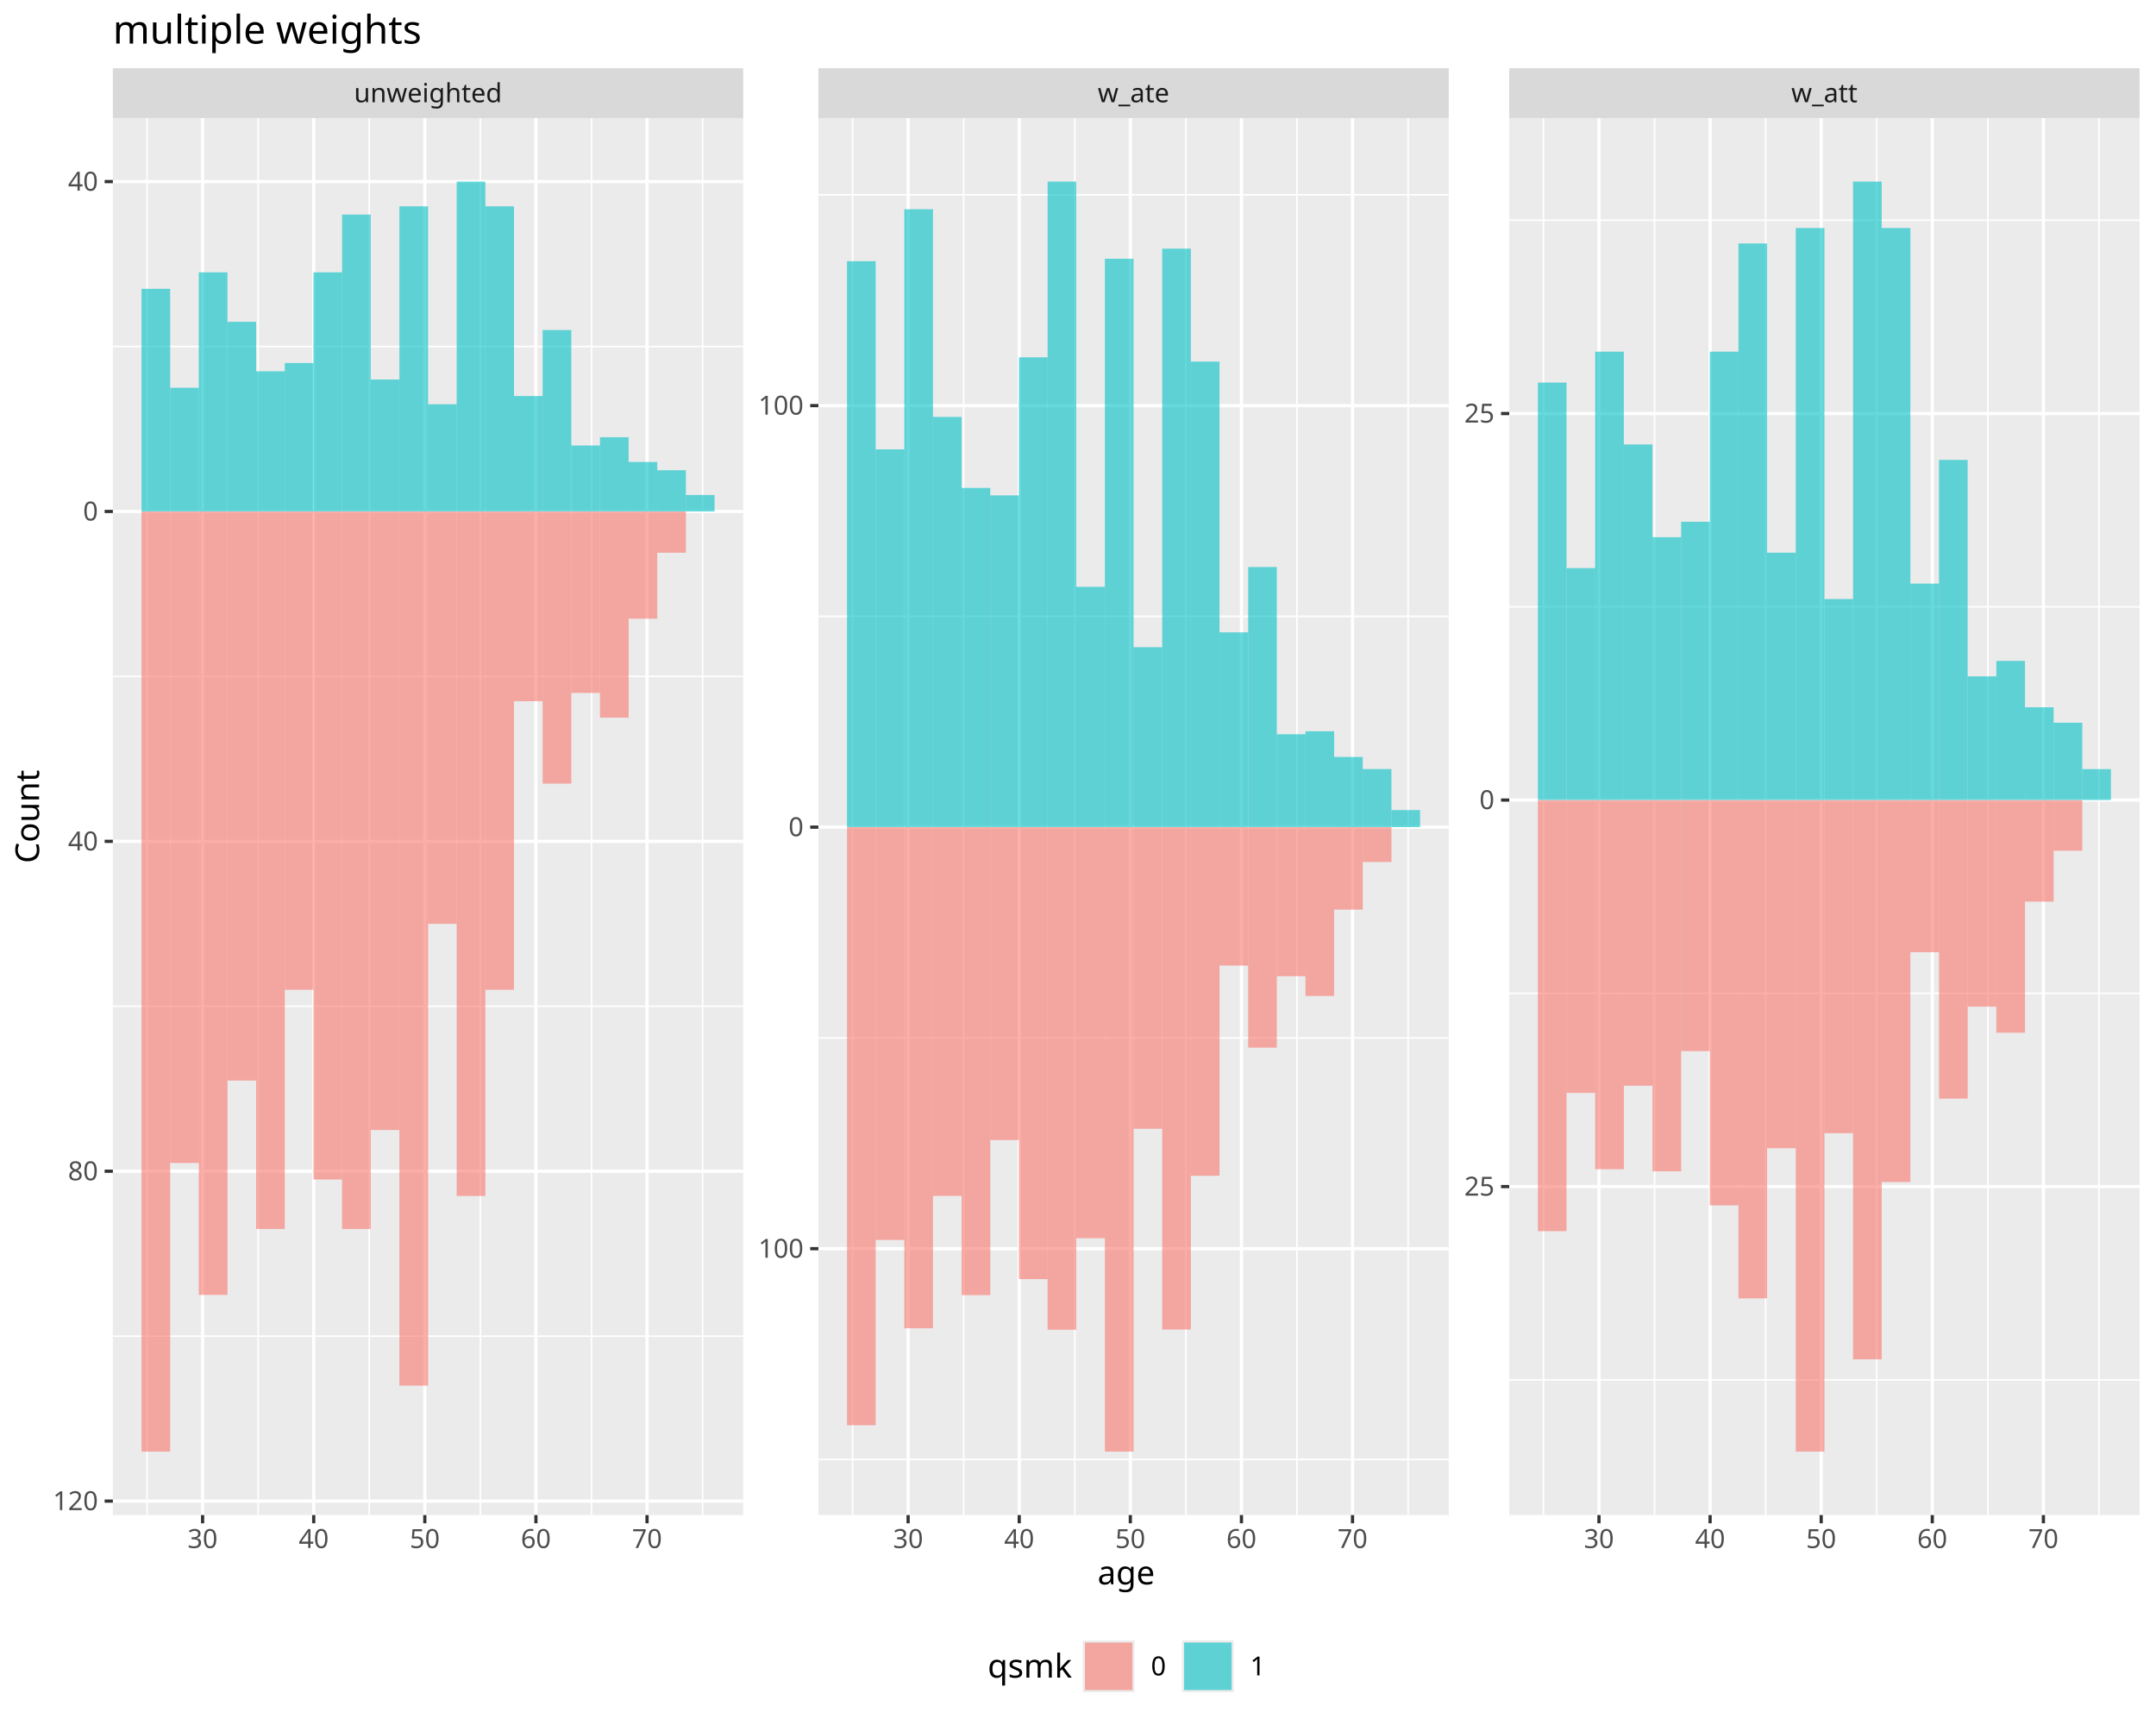
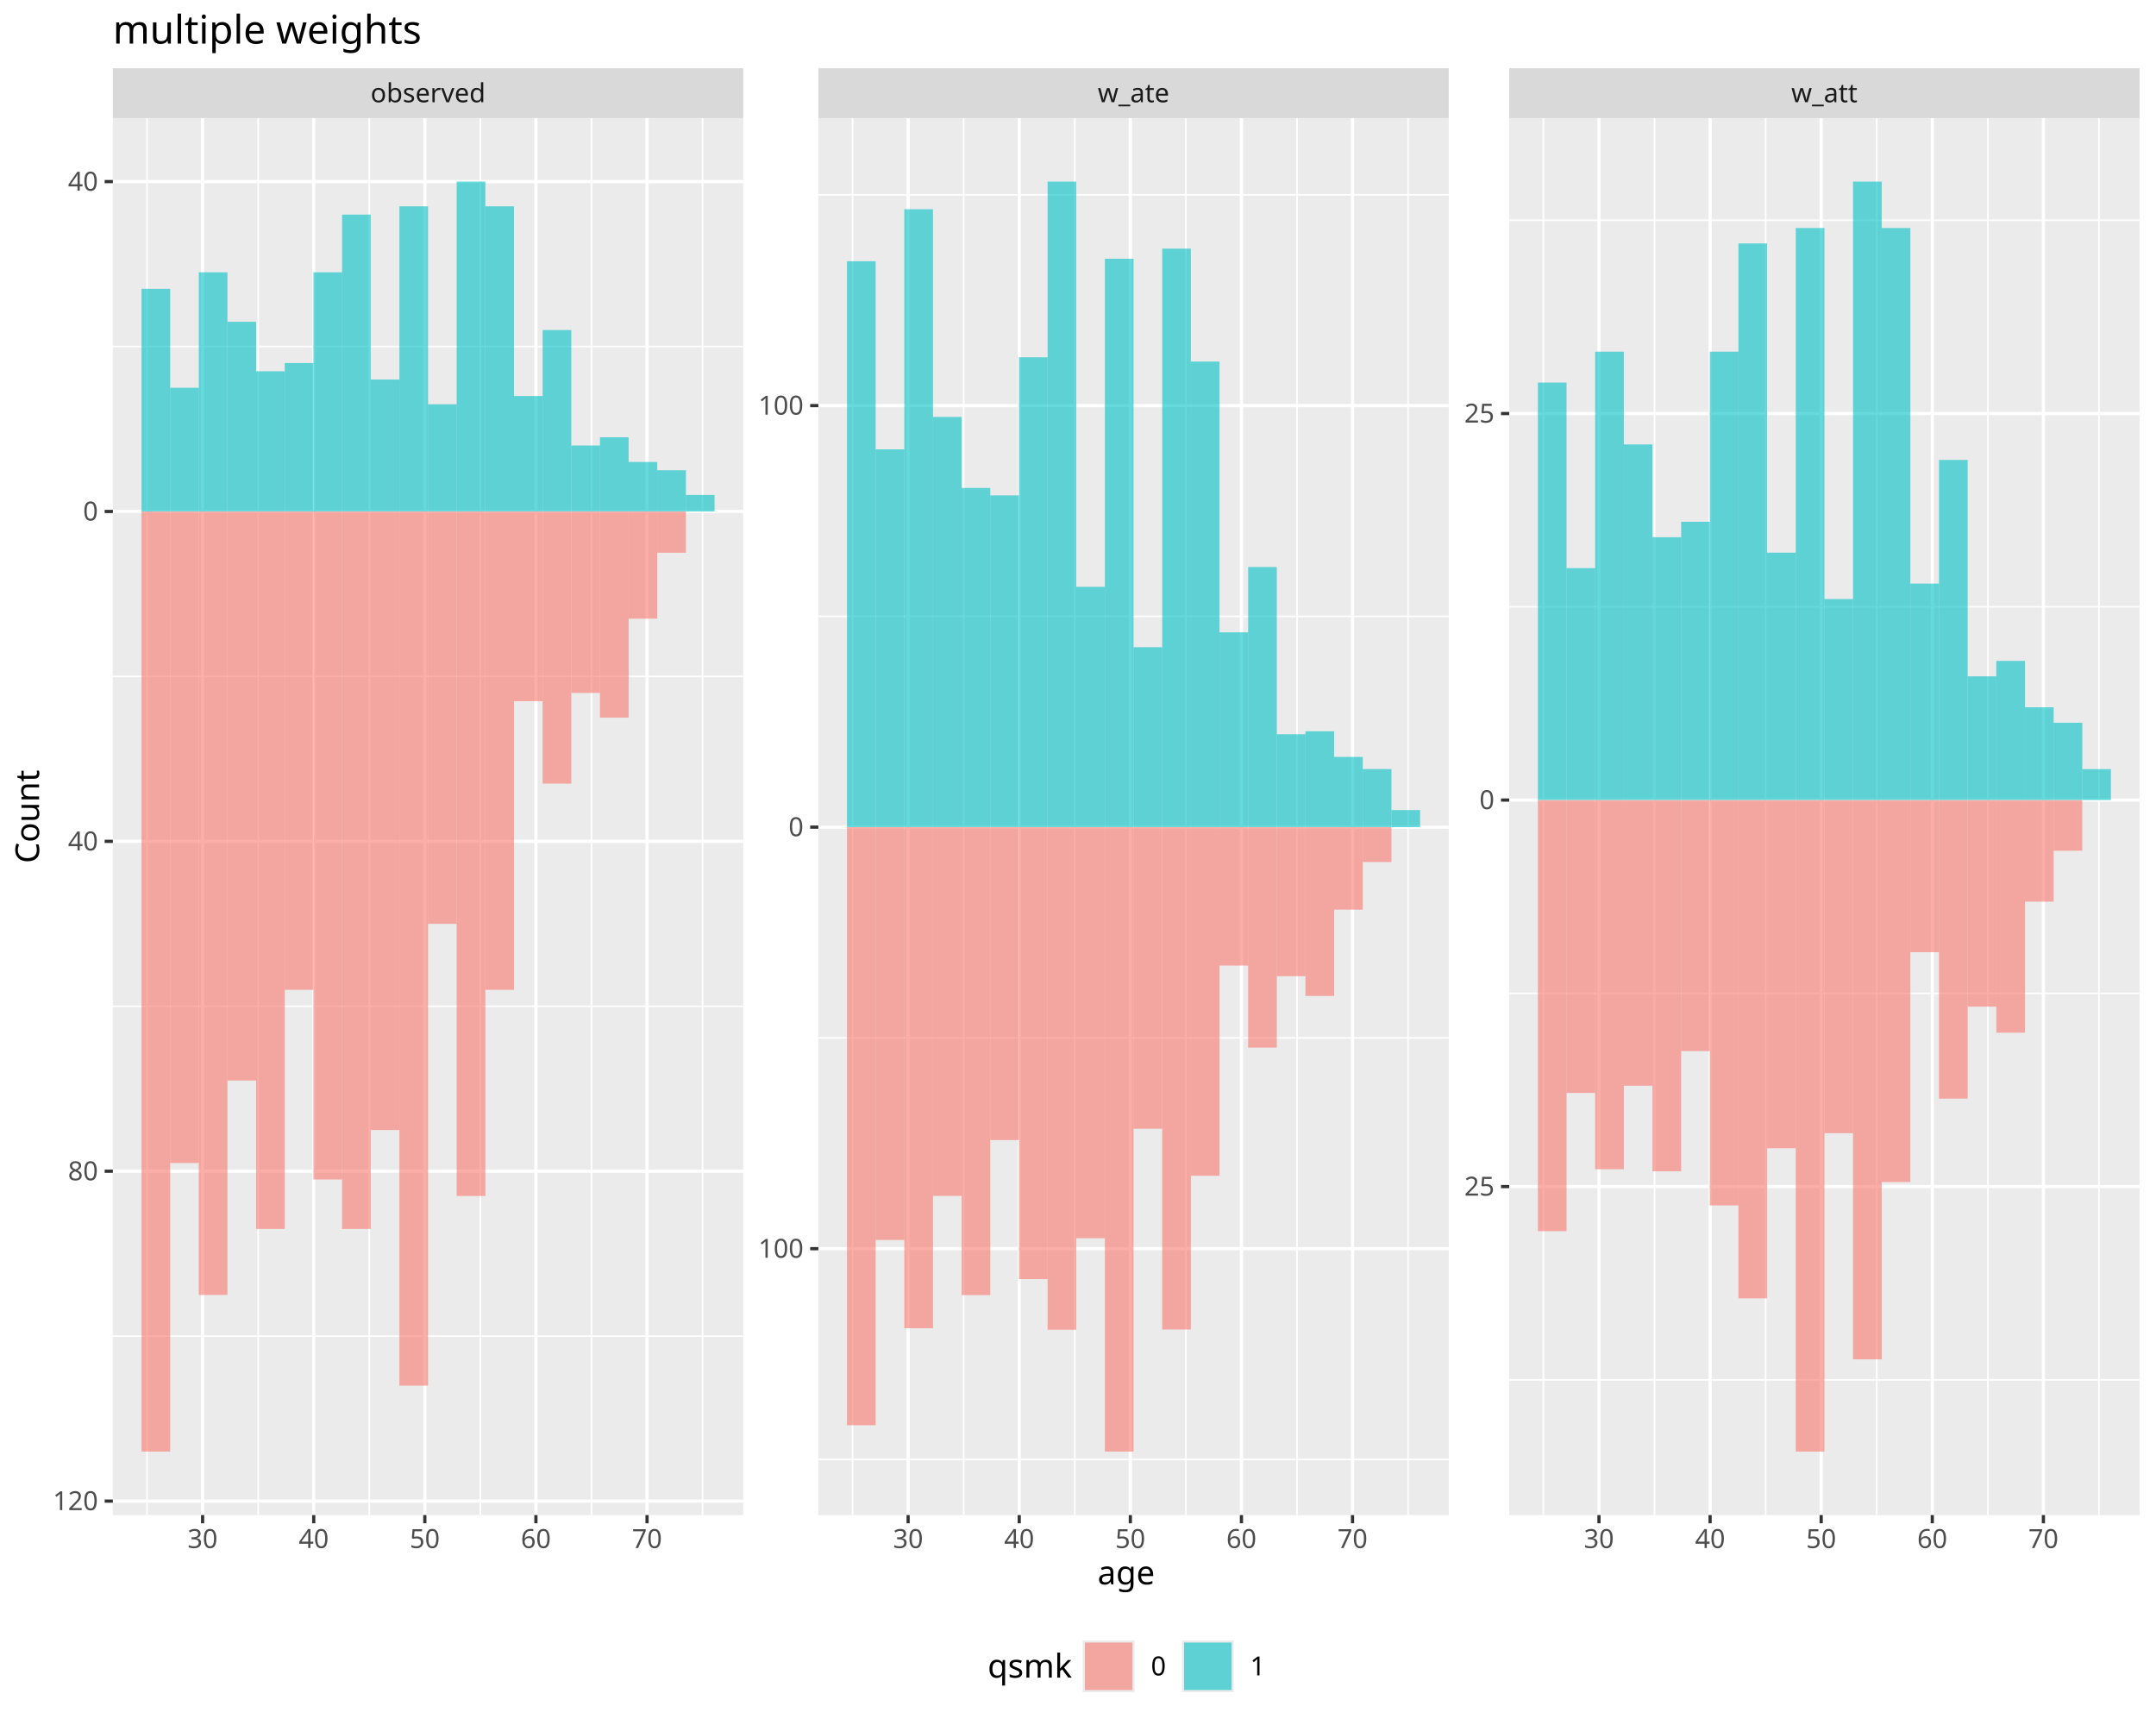
<svg xmlns="http://www.w3.org/2000/svg" class="svglite" data-engine-version="2.0" width="720.00pt" height="576.00pt" viewBox="0 0 720.00 576.00">
  <defs>
    <style type="text/css">
    .svglite line, .svglite polyline, .svglite polygon, .svglite path, .svglite rect, .svglite circle {
      fill: none;
      stroke: #000000;
      stroke-linecap: round;
      stroke-linejoin: round;
      stroke-miterlimit: 10.00;
    }
  </style>
  </defs>
  <rect width="100%" height="100%" style="stroke: none; fill: #FFFFFF;" />
  <defs>
    <clipPath id="cpMC4wMHw3MjAuMDB8MC4wMHw1NzYuMDA=">
      <rect x="0.00" y="0.00" width="720.00" height="576.00" />
    </clipPath>
  </defs>
  <g clip-path="url(#cpMC4wMHw3MjAuMDB8MC4wMHw1NzYuMDA=)">
    <rect x="-0" y="0.00" width="720.00" height="576.00" style="stroke-width: 1.07; stroke: #FFFFFF; fill: #FFFFFF;" />
  </g>
  <defs>
    <clipPath id="cpMzcuNjl8MjQ4LjIwfDM5LjQzfDUwNS45MQ==">
      <rect x="37.69" y="39.43" width="210.51" height="466.48" />
    </clipPath>
  </defs>
  <g clip-path="url(#cpMzcuNjl8MjQ4LjIwfDM5LjQzfDUwNS45MQ==)">
    <rect x="37.69" y="39.43" width="210.51" height="466.48" style="stroke-width: 1.07; stroke: none; fill: #EBEBEB;" />
    <polyline points="37.69,446.16 248.20,446.16 " style="stroke-width: 0.53; stroke: #FFFFFF; stroke-linecap: butt;" />
    <polyline points="37.69,336.01 248.20,336.01 " style="stroke-width: 0.53; stroke: #FFFFFF; stroke-linecap: butt;" />
    <polyline points="37.69,225.86 248.20,225.86 " style="stroke-width: 0.53; stroke: #FFFFFF; stroke-linecap: butt;" />
    <polyline points="37.69,115.71 248.20,115.71 " style="stroke-width: 0.53; stroke: #FFFFFF; stroke-linecap: butt;" />
    <polyline points="49.11,505.91 49.11,39.43 " style="stroke-width: 0.53; stroke: #FFFFFF; stroke-linecap: butt;" />
    <polyline points="86.22,505.91 86.22,39.43 " style="stroke-width: 0.53; stroke: #FFFFFF; stroke-linecap: butt;" />
    <polyline points="123.32,505.91 123.32,39.43 " style="stroke-width: 0.53; stroke: #FFFFFF; stroke-linecap: butt;" />
    <polyline points="160.42,505.91 160.42,39.43 " style="stroke-width: 0.53; stroke: #FFFFFF; stroke-linecap: butt;" />
    <polyline points="197.53,505.91 197.53,39.43 " style="stroke-width: 0.53; stroke: #FFFFFF; stroke-linecap: butt;" />
    <polyline points="234.63,505.91 234.63,39.43 " style="stroke-width: 0.53; stroke: #FFFFFF; stroke-linecap: butt;" />
    <polyline points="37.69,501.23 248.20,501.23 " style="stroke-width: 1.07; stroke: #FFFFFF; stroke-linecap: butt;" />
    <polyline points="37.69,391.08 248.20,391.08 " style="stroke-width: 1.07; stroke: #FFFFFF; stroke-linecap: butt;" />
    <polyline points="37.69,280.94 248.20,280.94 " style="stroke-width: 1.07; stroke: #FFFFFF; stroke-linecap: butt;" />
    <polyline points="37.69,170.79 248.20,170.79 " style="stroke-width: 1.07; stroke: #FFFFFF; stroke-linecap: butt;" />
    <polyline points="37.69,60.64 248.20,60.64 " style="stroke-width: 1.07; stroke: #FFFFFF; stroke-linecap: butt;" />
    <polyline points="67.66,505.91 67.66,39.43 " style="stroke-width: 1.07; stroke: #FFFFFF; stroke-linecap: butt;" />
    <polyline points="104.77,505.91 104.77,39.43 " style="stroke-width: 1.07; stroke: #FFFFFF; stroke-linecap: butt;" />
    <polyline points="141.87,505.91 141.87,39.43 " style="stroke-width: 1.07; stroke: #FFFFFF; stroke-linecap: butt;" />
    <polyline points="178.97,505.91 178.97,39.43 " style="stroke-width: 1.07; stroke: #FFFFFF; stroke-linecap: butt;" />
    <polyline points="216.08,505.91 216.08,39.43 " style="stroke-width: 1.07; stroke: #FFFFFF; stroke-linecap: butt;" />
    <rect x="47.26" y="170.79" width="9.57" height="313.92" style="stroke-width: 1.07; stroke: none; stroke-linecap: butt; stroke-linejoin: miter; fill: #F8766D; fill-opacity: 0.60;" />
    <rect x="56.83" y="170.79" width="9.57" height="217.54" style="stroke-width: 1.07; stroke: none; stroke-linecap: butt; stroke-linejoin: miter; fill: #F8766D; fill-opacity: 0.60;" />
    <rect x="66.39" y="170.79" width="9.57" height="261.60" style="stroke-width: 1.07; stroke: none; stroke-linecap: butt; stroke-linejoin: miter; fill: #F8766D; fill-opacity: 0.60;" />
    <rect x="75.96" y="170.79" width="9.57" height="190.01" style="stroke-width: 1.07; stroke: none; stroke-linecap: butt; stroke-linejoin: miter; fill: #F8766D; fill-opacity: 0.60;" />
    <rect x="85.53" y="170.79" width="9.57" height="239.57" style="stroke-width: 1.07; stroke: none; stroke-linecap: butt; stroke-linejoin: miter; fill: #F8766D; fill-opacity: 0.60;" />
    <rect x="95.10" y="170.79" width="9.57" height="159.72" style="stroke-width: 1.07; stroke: none; stroke-linecap: butt; stroke-linejoin: miter; fill: #F8766D; fill-opacity: 0.60;" />
    <rect x="104.67" y="170.79" width="9.57" height="223.05" style="stroke-width: 1.07; stroke: none; stroke-linecap: butt; stroke-linejoin: miter; fill: #F8766D; fill-opacity: 0.60;" />
    <rect x="114.24" y="170.79" width="9.57" height="239.57" style="stroke-width: 1.07; stroke: none; stroke-linecap: butt; stroke-linejoin: miter; fill: #F8766D; fill-opacity: 0.60;" />
    <rect x="123.81" y="170.79" width="9.57" height="206.53" style="stroke-width: 1.07; stroke: none; stroke-linecap: butt; stroke-linejoin: miter; fill: #F8766D; fill-opacity: 0.60;" />
    <rect x="133.38" y="170.79" width="9.57" height="291.89" style="stroke-width: 1.07; stroke: none; stroke-linecap: butt; stroke-linejoin: miter; fill: #F8766D; fill-opacity: 0.60;" />
    <rect x="142.94" y="170.79" width="9.57" height="137.69" style="stroke-width: 1.07; stroke: none; stroke-linecap: butt; stroke-linejoin: miter; fill: #F8766D; fill-opacity: 0.60;" />
    <rect x="152.51" y="170.79" width="9.57" height="228.56" style="stroke-width: 1.07; stroke: none; stroke-linecap: butt; stroke-linejoin: miter; fill: #F8766D; fill-opacity: 0.60;" />
    <rect x="162.08" y="170.79" width="9.57" height="159.72" style="stroke-width: 1.07; stroke: none; stroke-linecap: butt; stroke-linejoin: miter; fill: #F8766D; fill-opacity: 0.60;" />
    <rect x="171.65" y="170.79" width="9.57" height="63.34" style="stroke-width: 1.07; stroke: none; stroke-linecap: butt; stroke-linejoin: miter; fill: #F8766D; fill-opacity: 0.60;" />
    <rect x="181.22" y="170.79" width="9.57" height="90.87" style="stroke-width: 1.07; stroke: none; stroke-linecap: butt; stroke-linejoin: miter; fill: #F8766D; fill-opacity: 0.60;" />
    <rect x="190.79" y="170.79" width="9.57" height="60.58" style="stroke-width: 1.07; stroke: none; stroke-linecap: butt; stroke-linejoin: miter; fill: #F8766D; fill-opacity: 0.60;" />
    <rect x="200.36" y="170.79" width="9.57" height="68.84" style="stroke-width: 1.07; stroke: none; stroke-linecap: butt; stroke-linejoin: miter; fill: #F8766D; fill-opacity: 0.60;" />
    <rect x="209.93" y="170.79" width="9.57" height="35.80" style="stroke-width: 1.07; stroke: none; stroke-linecap: butt; stroke-linejoin: miter; fill: #F8766D; fill-opacity: 0.60;" />
    <rect x="219.49" y="170.79" width="9.57" height="13.77" style="stroke-width: 1.07; stroke: none; stroke-linecap: butt; stroke-linejoin: miter; fill: #F8766D; fill-opacity: 0.60;" />
    <rect x="229.06" y="165.28" width="9.57" height="0.00" style="stroke-width: 1.07; stroke: none; stroke-linecap: butt; stroke-linejoin: miter; fill: #F8766D; fill-opacity: 0.60;" />
    <rect x="47.26" y="96.44" width="9.57" height="74.35" style="stroke-width: 1.07; stroke: none; stroke-linecap: butt; stroke-linejoin: miter; fill: #00BFC4; fill-opacity: 0.60;" />
    <rect x="56.83" y="129.48" width="9.57" height="41.31" style="stroke-width: 1.07; stroke: none; stroke-linecap: butt; stroke-linejoin: miter; fill: #00BFC4; fill-opacity: 0.60;" />
    <rect x="66.39" y="90.93" width="9.57" height="79.86" style="stroke-width: 1.07; stroke: none; stroke-linecap: butt; stroke-linejoin: miter; fill: #00BFC4; fill-opacity: 0.60;" />
    <rect x="75.96" y="107.45" width="9.57" height="63.34" style="stroke-width: 1.07; stroke: none; stroke-linecap: butt; stroke-linejoin: miter; fill: #00BFC4; fill-opacity: 0.60;" />
    <rect x="85.53" y="123.97" width="9.57" height="46.81" style="stroke-width: 1.07; stroke: none; stroke-linecap: butt; stroke-linejoin: miter; fill: #00BFC4; fill-opacity: 0.60;" />
    <rect x="95.10" y="121.22" width="9.57" height="49.57" style="stroke-width: 1.07; stroke: none; stroke-linecap: butt; stroke-linejoin: miter; fill: #00BFC4; fill-opacity: 0.60;" />
    <rect x="104.67" y="90.93" width="9.57" height="79.86" style="stroke-width: 1.07; stroke: none; stroke-linecap: butt; stroke-linejoin: miter; fill: #00BFC4; fill-opacity: 0.60;" />
    <rect x="114.24" y="71.65" width="9.57" height="99.13" style="stroke-width: 1.07; stroke: none; stroke-linecap: butt; stroke-linejoin: miter; fill: #00BFC4; fill-opacity: 0.60;" />
    <rect x="123.81" y="126.73" width="9.57" height="44.06" style="stroke-width: 1.07; stroke: none; stroke-linecap: butt; stroke-linejoin: miter; fill: #00BFC4; fill-opacity: 0.60;" />
    <rect x="133.38" y="68.90" width="9.57" height="101.89" style="stroke-width: 1.07; stroke: none; stroke-linecap: butt; stroke-linejoin: miter; fill: #00BFC4; fill-opacity: 0.60;" />
    <rect x="142.94" y="134.99" width="9.57" height="35.80" style="stroke-width: 1.07; stroke: none; stroke-linecap: butt; stroke-linejoin: miter; fill: #00BFC4; fill-opacity: 0.60;" />
    <rect x="152.51" y="60.64" width="9.57" height="110.15" style="stroke-width: 1.07; stroke: none; stroke-linecap: butt; stroke-linejoin: miter; fill: #00BFC4; fill-opacity: 0.60;" />
    <rect x="162.08" y="68.90" width="9.57" height="101.89" style="stroke-width: 1.07; stroke: none; stroke-linecap: butt; stroke-linejoin: miter; fill: #00BFC4; fill-opacity: 0.60;" />
    <rect x="171.65" y="132.23" width="9.57" height="38.55" style="stroke-width: 1.07; stroke: none; stroke-linecap: butt; stroke-linejoin: miter; fill: #00BFC4; fill-opacity: 0.60;" />
    <rect x="181.22" y="110.20" width="9.57" height="60.58" style="stroke-width: 1.07; stroke: none; stroke-linecap: butt; stroke-linejoin: miter; fill: #00BFC4; fill-opacity: 0.60;" />
    <rect x="190.79" y="148.76" width="9.57" height="22.03" style="stroke-width: 1.07; stroke: none; stroke-linecap: butt; stroke-linejoin: miter; fill: #00BFC4; fill-opacity: 0.60;" />
    <rect x="200.36" y="146.00" width="9.57" height="24.78" style="stroke-width: 1.07; stroke: none; stroke-linecap: butt; stroke-linejoin: miter; fill: #00BFC4; fill-opacity: 0.60;" />
    <rect x="209.93" y="154.26" width="9.57" height="16.52" style="stroke-width: 1.07; stroke: none; stroke-linecap: butt; stroke-linejoin: miter; fill: #00BFC4; fill-opacity: 0.60;" />
    <rect x="219.49" y="157.02" width="9.57" height="13.77" style="stroke-width: 1.07; stroke: none; stroke-linecap: butt; stroke-linejoin: miter; fill: #00BFC4; fill-opacity: 0.60;" />
    <rect x="229.06" y="165.28" width="9.57" height="5.51" style="stroke-width: 1.07; stroke: none; stroke-linecap: butt; stroke-linejoin: miter; fill: #00BFC4; fill-opacity: 0.60;" />
  </g>
  <g clip-path="url(#cpMC4wMHw3MjAuMDB8MC4wMHw1NzYuMDA=)">
</g>
  <defs>
    <clipPath id="cpMjczLjMwfDQ4My44MXwzOS40M3w1MDUuOTE=">
      <rect x="273.30" y="39.43" width="210.51" height="466.48" />
    </clipPath>
  </defs>
  <g clip-path="url(#cpMjczLjMwfDQ4My44MXwzOS40M3w1MDUuOTE=)">
    <rect x="273.30" y="39.43" width="210.51" height="466.48" style="stroke-width: 1.07; stroke: none; fill: #EBEBEB;" />
    <polyline points="273.30,487.33 483.81,487.33 " style="stroke-width: 0.53; stroke: #FFFFFF; stroke-linecap: butt;" />
    <polyline points="273.30,346.57 483.81,346.57 " style="stroke-width: 0.53; stroke: #FFFFFF; stroke-linecap: butt;" />
    <polyline points="273.30,205.81 483.81,205.81 " style="stroke-width: 0.53; stroke: #FFFFFF; stroke-linecap: butt;" />
    <polyline points="273.30,65.05 483.81,65.05 " style="stroke-width: 0.53; stroke: #FFFFFF; stroke-linecap: butt;" />
    <polyline points="284.72,505.91 284.72,39.43 " style="stroke-width: 0.53; stroke: #FFFFFF; stroke-linecap: butt;" />
    <polyline points="321.82,505.91 321.82,39.43 " style="stroke-width: 0.53; stroke: #FFFFFF; stroke-linecap: butt;" />
    <polyline points="358.93,505.91 358.93,39.43 " style="stroke-width: 0.53; stroke: #FFFFFF; stroke-linecap: butt;" />
    <polyline points="396.03,505.91 396.03,39.43 " style="stroke-width: 0.53; stroke: #FFFFFF; stroke-linecap: butt;" />
    <polyline points="433.13,505.91 433.13,39.43 " style="stroke-width: 0.53; stroke: #FFFFFF; stroke-linecap: butt;" />
    <polyline points="470.24,505.91 470.24,39.43 " style="stroke-width: 0.53; stroke: #FFFFFF; stroke-linecap: butt;" />
    <polyline points="273.30,416.95 483.81,416.95 " style="stroke-width: 1.07; stroke: #FFFFFF; stroke-linecap: butt;" />
    <polyline points="273.30,276.19 483.81,276.19 " style="stroke-width: 1.07; stroke: #FFFFFF; stroke-linecap: butt;" />
    <polyline points="273.30,135.43 483.81,135.43 " style="stroke-width: 1.07; stroke: #FFFFFF; stroke-linecap: butt;" />
    <polyline points="303.27,505.91 303.27,39.43 " style="stroke-width: 1.07; stroke: #FFFFFF; stroke-linecap: butt;" />
    <polyline points="340.37,505.91 340.37,39.43 " style="stroke-width: 1.07; stroke: #FFFFFF; stroke-linecap: butt;" />
    <polyline points="377.48,505.91 377.48,39.43 " style="stroke-width: 1.07; stroke: #FFFFFF; stroke-linecap: butt;" />
    <polyline points="414.58,505.91 414.58,39.43 " style="stroke-width: 1.07; stroke: #FFFFFF; stroke-linecap: butt;" />
    <polyline points="451.68,505.91 451.68,39.43 " style="stroke-width: 1.07; stroke: #FFFFFF; stroke-linecap: butt;" />
    <rect x="282.86" y="276.19" width="9.57" height="199.71" style="stroke-width: 1.07; stroke: none; stroke-linecap: butt; stroke-linejoin: miter; fill: #F8766D; fill-opacity: 0.60;" />
    <rect x="292.43" y="276.19" width="9.57" height="137.86" style="stroke-width: 1.07; stroke: none; stroke-linecap: butt; stroke-linejoin: miter; fill: #F8766D; fill-opacity: 0.60;" />
    <rect x="302.00" y="276.19" width="9.57" height="167.33" style="stroke-width: 1.07; stroke: none; stroke-linecap: butt; stroke-linejoin: miter; fill: #F8766D; fill-opacity: 0.60;" />
    <rect x="311.57" y="276.19" width="9.57" height="123.13" style="stroke-width: 1.07; stroke: none; stroke-linecap: butt; stroke-linejoin: miter; fill: #F8766D; fill-opacity: 0.60;" />
    <rect x="321.14" y="276.19" width="9.57" height="156.26" style="stroke-width: 1.07; stroke: none; stroke-linecap: butt; stroke-linejoin: miter; fill: #F8766D; fill-opacity: 0.60;" />
    <rect x="330.71" y="276.19" width="9.57" height="104.49" style="stroke-width: 1.07; stroke: none; stroke-linecap: butt; stroke-linejoin: miter; fill: #F8766D; fill-opacity: 0.60;" />
    <rect x="340.28" y="276.19" width="9.57" height="150.92" style="stroke-width: 1.07; stroke: none; stroke-linecap: butt; stroke-linejoin: miter; fill: #F8766D; fill-opacity: 0.60;" />
    <rect x="349.85" y="276.19" width="9.57" height="167.83" style="stroke-width: 1.07; stroke: none; stroke-linecap: butt; stroke-linejoin: miter; fill: #F8766D; fill-opacity: 0.60;" />
    <rect x="359.41" y="276.19" width="9.57" height="137.27" style="stroke-width: 1.07; stroke: none; stroke-linecap: butt; stroke-linejoin: miter; fill: #F8766D; fill-opacity: 0.60;" />
    <rect x="368.98" y="276.19" width="9.57" height="208.52" style="stroke-width: 1.07; stroke: none; stroke-linecap: butt; stroke-linejoin: miter; fill: #F8766D; fill-opacity: 0.60;" />
    <rect x="378.55" y="276.19" width="9.57" height="100.71" style="stroke-width: 1.07; stroke: none; stroke-linecap: butt; stroke-linejoin: miter; fill: #F8766D; fill-opacity: 0.60;" />
    <rect x="388.12" y="276.19" width="9.57" height="167.75" style="stroke-width: 1.07; stroke: none; stroke-linecap: butt; stroke-linejoin: miter; fill: #F8766D; fill-opacity: 0.60;" />
    <rect x="397.69" y="276.19" width="9.57" height="116.41" style="stroke-width: 1.07; stroke: none; stroke-linecap: butt; stroke-linejoin: miter; fill: #F8766D; fill-opacity: 0.60;" />
    <rect x="407.26" y="276.19" width="9.57" height="46.23" style="stroke-width: 1.07; stroke: none; stroke-linecap: butt; stroke-linejoin: miter; fill: #F8766D; fill-opacity: 0.60;" />
    <rect x="416.83" y="276.19" width="9.57" height="73.63" style="stroke-width: 1.07; stroke: none; stroke-linecap: butt; stroke-linejoin: miter; fill: #F8766D; fill-opacity: 0.60;" />
    <rect x="426.40" y="276.19" width="9.57" height="49.77" style="stroke-width: 1.07; stroke: none; stroke-linecap: butt; stroke-linejoin: miter; fill: #F8766D; fill-opacity: 0.60;" />
    <rect x="435.96" y="276.19" width="9.57" height="56.37" style="stroke-width: 1.07; stroke: none; stroke-linecap: butt; stroke-linejoin: miter; fill: #F8766D; fill-opacity: 0.60;" />
    <rect x="445.53" y="276.19" width="9.57" height="27.55" style="stroke-width: 1.07; stroke: none; stroke-linecap: butt; stroke-linejoin: miter; fill: #F8766D; fill-opacity: 0.60;" />
    <rect x="455.10" y="276.19" width="9.57" height="11.65" style="stroke-width: 1.07; stroke: none; stroke-linecap: butt; stroke-linejoin: miter; fill: #F8766D; fill-opacity: 0.60;" />
    <rect x="464.67" y="270.49" width="9.57" height="0.00" style="stroke-width: 1.07; stroke: none; stroke-linecap: butt; stroke-linejoin: miter; fill: #F8766D; fill-opacity: 0.60;" />
    <rect x="282.86" y="87.22" width="9.57" height="188.97" style="stroke-width: 1.07; stroke: none; stroke-linecap: butt; stroke-linejoin: miter; fill: #00BFC4; fill-opacity: 0.60;" />
    <rect x="292.43" y="150.05" width="9.57" height="126.14" style="stroke-width: 1.07; stroke: none; stroke-linecap: butt; stroke-linejoin: miter; fill: #00BFC4; fill-opacity: 0.60;" />
    <rect x="302.00" y="69.86" width="9.57" height="206.32" style="stroke-width: 1.07; stroke: none; stroke-linecap: butt; stroke-linejoin: miter; fill: #00BFC4; fill-opacity: 0.60;" />
    <rect x="311.57" y="139.21" width="9.57" height="136.98" style="stroke-width: 1.07; stroke: none; stroke-linecap: butt; stroke-linejoin: miter; fill: #00BFC4; fill-opacity: 0.60;" />
    <rect x="321.14" y="162.93" width="9.57" height="113.25" style="stroke-width: 1.07; stroke: none; stroke-linecap: butt; stroke-linejoin: miter; fill: #00BFC4; fill-opacity: 0.60;" />
    <rect x="330.71" y="165.41" width="9.57" height="110.77" style="stroke-width: 1.07; stroke: none; stroke-linecap: butt; stroke-linejoin: miter; fill: #00BFC4; fill-opacity: 0.60;" />
    <rect x="340.28" y="119.31" width="9.57" height="156.88" style="stroke-width: 1.07; stroke: none; stroke-linecap: butt; stroke-linejoin: miter; fill: #00BFC4; fill-opacity: 0.60;" />
    <rect x="349.85" y="60.64" width="9.57" height="215.55" style="stroke-width: 1.07; stroke: none; stroke-linecap: butt; stroke-linejoin: miter; fill: #00BFC4; fill-opacity: 0.60;" />
    <rect x="359.41" y="195.95" width="9.57" height="80.24" style="stroke-width: 1.07; stroke: none; stroke-linecap: butt; stroke-linejoin: miter; fill: #00BFC4; fill-opacity: 0.60;" />
    <rect x="368.98" y="86.40" width="9.57" height="189.78" style="stroke-width: 1.07; stroke: none; stroke-linecap: butt; stroke-linejoin: miter; fill: #00BFC4; fill-opacity: 0.60;" />
    <rect x="378.55" y="216.11" width="9.57" height="60.08" style="stroke-width: 1.07; stroke: none; stroke-linecap: butt; stroke-linejoin: miter; fill: #00BFC4; fill-opacity: 0.60;" />
    <rect x="388.12" y="83.02" width="9.57" height="193.17" style="stroke-width: 1.07; stroke: none; stroke-linecap: butt; stroke-linejoin: miter; fill: #00BFC4; fill-opacity: 0.60;" />
    <rect x="397.69" y="120.73" width="9.57" height="155.46" style="stroke-width: 1.07; stroke: none; stroke-linecap: butt; stroke-linejoin: miter; fill: #00BFC4; fill-opacity: 0.60;" />
    <rect x="407.26" y="211.15" width="9.57" height="65.04" style="stroke-width: 1.07; stroke: none; stroke-linecap: butt; stroke-linejoin: miter; fill: #00BFC4; fill-opacity: 0.60;" />
    <rect x="416.83" y="189.34" width="9.57" height="86.85" style="stroke-width: 1.07; stroke: none; stroke-linecap: butt; stroke-linejoin: miter; fill: #00BFC4; fill-opacity: 0.60;" />
    <rect x="426.40" y="245.17" width="9.57" height="31.01" style="stroke-width: 1.07; stroke: none; stroke-linecap: butt; stroke-linejoin: miter; fill: #00BFC4; fill-opacity: 0.60;" />
    <rect x="435.96" y="244.19" width="9.57" height="31.99" style="stroke-width: 1.07; stroke: none; stroke-linecap: butt; stroke-linejoin: miter; fill: #00BFC4; fill-opacity: 0.60;" />
    <rect x="445.53" y="252.75" width="9.57" height="23.44" style="stroke-width: 1.07; stroke: none; stroke-linecap: butt; stroke-linejoin: miter; fill: #00BFC4; fill-opacity: 0.60;" />
    <rect x="455.10" y="256.80" width="9.57" height="19.38" style="stroke-width: 1.07; stroke: none; stroke-linecap: butt; stroke-linejoin: miter; fill: #00BFC4; fill-opacity: 0.60;" />
    <rect x="464.67" y="270.49" width="9.57" height="5.70" style="stroke-width: 1.07; stroke: none; stroke-linecap: butt; stroke-linejoin: miter; fill: #00BFC4; fill-opacity: 0.60;" />
  </g>
  <g clip-path="url(#cpMC4wMHw3MjAuMDB8MC4wMHw1NzYuMDA=)">
</g>
  <defs>
    <clipPath id="cpNTA0LjAxfDcxNC41MnwzOS40M3w1MDUuOTE=">
      <rect x="504.01" y="39.43" width="210.51" height="466.48" />
    </clipPath>
  </defs>
  <g clip-path="url(#cpNTA0LjAxfDcxNC41MnwzOS40M3w1MDUuOTE=)">
    <rect x="504.01" y="39.43" width="210.51" height="466.48" style="stroke-width: 1.07; stroke: none; fill: #EBEBEB;" />
    <polyline points="504.01,460.75 714.52,460.75 " style="stroke-width: 0.53; stroke: #FFFFFF; stroke-linecap: butt;" />
    <polyline points="504.01,331.68 714.52,331.68 " style="stroke-width: 0.53; stroke: #FFFFFF; stroke-linecap: butt;" />
    <polyline points="504.01,202.61 714.52,202.61 " style="stroke-width: 0.53; stroke: #FFFFFF; stroke-linecap: butt;" />
    <polyline points="504.01,73.54 714.52,73.54 " style="stroke-width: 0.53; stroke: #FFFFFF; stroke-linecap: butt;" />
    <polyline points="515.43,505.91 515.43,39.43 " style="stroke-width: 0.53; stroke: #FFFFFF; stroke-linecap: butt;" />
    <polyline points="552.54,505.91 552.54,39.43 " style="stroke-width: 0.53; stroke: #FFFFFF; stroke-linecap: butt;" />
    <polyline points="589.64,505.91 589.64,39.43 " style="stroke-width: 0.53; stroke: #FFFFFF; stroke-linecap: butt;" />
    <polyline points="626.74,505.91 626.74,39.43 " style="stroke-width: 0.53; stroke: #FFFFFF; stroke-linecap: butt;" />
    <polyline points="663.85,505.91 663.85,39.43 " style="stroke-width: 0.53; stroke: #FFFFFF; stroke-linecap: butt;" />
    <polyline points="700.95,505.91 700.95,39.43 " style="stroke-width: 0.53; stroke: #FFFFFF; stroke-linecap: butt;" />
    <polyline points="504.01,396.21 714.52,396.21 " style="stroke-width: 1.07; stroke: #FFFFFF; stroke-linecap: butt;" />
    <polyline points="504.01,267.15 714.52,267.15 " style="stroke-width: 1.07; stroke: #FFFFFF; stroke-linecap: butt;" />
    <polyline points="504.01,138.08 714.52,138.08 " style="stroke-width: 1.07; stroke: #FFFFFF; stroke-linecap: butt;" />
    <polyline points="533.98,505.91 533.98,39.43 " style="stroke-width: 1.07; stroke: #FFFFFF; stroke-linecap: butt;" />
    <polyline points="571.09,505.91 571.09,39.43 " style="stroke-width: 1.07; stroke: #FFFFFF; stroke-linecap: butt;" />
    <polyline points="608.19,505.91 608.19,39.43 " style="stroke-width: 1.07; stroke: #FFFFFF; stroke-linecap: butt;" />
    <polyline points="645.29,505.91 645.29,39.43 " style="stroke-width: 1.07; stroke: #FFFFFF; stroke-linecap: butt;" />
    <polyline points="682.40,505.91 682.40,39.43 " style="stroke-width: 1.07; stroke: #FFFFFF; stroke-linecap: butt;" />
    <rect x="513.58" y="267.15" width="9.57" height="143.95" style="stroke-width: 1.07; stroke: none; stroke-linecap: butt; stroke-linejoin: miter; fill: #F8766D; fill-opacity: 0.60;" />
    <rect x="523.15" y="267.15" width="9.57" height="97.79" style="stroke-width: 1.07; stroke: none; stroke-linecap: butt; stroke-linejoin: miter; fill: #F8766D; fill-opacity: 0.60;" />
    <rect x="532.71" y="267.15" width="9.57" height="123.26" style="stroke-width: 1.07; stroke: none; stroke-linecap: butt; stroke-linejoin: miter; fill: #F8766D; fill-opacity: 0.60;" />
    <rect x="542.28" y="267.15" width="9.57" height="95.38" style="stroke-width: 1.07; stroke: none; stroke-linecap: butt; stroke-linejoin: miter; fill: #F8766D; fill-opacity: 0.60;" />
    <rect x="551.85" y="267.15" width="9.57" height="123.97" style="stroke-width: 1.07; stroke: none; stroke-linecap: butt; stroke-linejoin: miter; fill: #F8766D; fill-opacity: 0.60;" />
    <rect x="561.42" y="267.15" width="9.57" height="83.81" style="stroke-width: 1.07; stroke: none; stroke-linecap: butt; stroke-linejoin: miter; fill: #F8766D; fill-opacity: 0.60;" />
    <rect x="570.99" y="267.15" width="9.57" height="135.34" style="stroke-width: 1.07; stroke: none; stroke-linecap: butt; stroke-linejoin: miter; fill: #F8766D; fill-opacity: 0.60;" />
    <rect x="580.56" y="267.15" width="9.57" height="166.39" style="stroke-width: 1.07; stroke: none; stroke-linecap: butt; stroke-linejoin: miter; fill: #F8766D; fill-opacity: 0.60;" />
    <rect x="590.13" y="267.15" width="9.57" height="116.26" style="stroke-width: 1.07; stroke: none; stroke-linecap: butt; stroke-linejoin: miter; fill: #F8766D; fill-opacity: 0.60;" />
    <rect x="599.70" y="267.15" width="9.57" height="217.56" style="stroke-width: 1.07; stroke: none; stroke-linecap: butt; stroke-linejoin: miter; fill: #F8766D; fill-opacity: 0.60;" />
    <rect x="609.26" y="267.15" width="9.57" height="111.22" style="stroke-width: 1.07; stroke: none; stroke-linecap: butt; stroke-linejoin: miter; fill: #F8766D; fill-opacity: 0.60;" />
    <rect x="618.83" y="267.15" width="9.57" height="186.75" style="stroke-width: 1.07; stroke: none; stroke-linecap: butt; stroke-linejoin: miter; fill: #F8766D; fill-opacity: 0.60;" />
    <rect x="628.40" y="267.15" width="9.57" height="127.54" style="stroke-width: 1.07; stroke: none; stroke-linecap: butt; stroke-linejoin: miter; fill: #F8766D; fill-opacity: 0.60;" />
    <rect x="637.97" y="267.15" width="9.57" height="50.81" style="stroke-width: 1.07; stroke: none; stroke-linecap: butt; stroke-linejoin: miter; fill: #F8766D; fill-opacity: 0.60;" />
    <rect x="647.54" y="267.15" width="9.57" height="99.69" style="stroke-width: 1.07; stroke: none; stroke-linecap: butt; stroke-linejoin: miter; fill: #F8766D; fill-opacity: 0.60;" />
    <rect x="657.11" y="267.15" width="9.57" height="68.98" style="stroke-width: 1.07; stroke: none; stroke-linecap: butt; stroke-linejoin: miter; fill: #F8766D; fill-opacity: 0.60;" />
    <rect x="666.68" y="267.15" width="9.57" height="77.68" style="stroke-width: 1.07; stroke: none; stroke-linecap: butt; stroke-linejoin: miter; fill: #F8766D; fill-opacity: 0.60;" />
    <rect x="676.25" y="267.15" width="9.57" height="33.92" style="stroke-width: 1.07; stroke: none; stroke-linecap: butt; stroke-linejoin: miter; fill: #F8766D; fill-opacity: 0.60;" />
    <rect x="685.81" y="267.15" width="9.57" height="16.93" style="stroke-width: 1.07; stroke: none; stroke-linecap: butt; stroke-linejoin: miter; fill: #F8766D; fill-opacity: 0.60;" />
    <rect x="695.38" y="256.82" width="9.57" height="0.00" style="stroke-width: 1.07; stroke: none; stroke-linecap: butt; stroke-linejoin: miter; fill: #F8766D; fill-opacity: 0.60;" />
    <rect x="513.58" y="127.75" width="9.57" height="139.39" style="stroke-width: 1.07; stroke: none; stroke-linecap: butt; stroke-linejoin: miter; fill: #00BFC4; fill-opacity: 0.60;" />
    <rect x="523.15" y="189.71" width="9.57" height="77.44" style="stroke-width: 1.07; stroke: none; stroke-linecap: butt; stroke-linejoin: miter; fill: #00BFC4; fill-opacity: 0.60;" />
    <rect x="532.71" y="117.43" width="9.57" height="149.72" style="stroke-width: 1.07; stroke: none; stroke-linecap: butt; stroke-linejoin: miter; fill: #00BFC4; fill-opacity: 0.60;" />
    <rect x="542.28" y="148.40" width="9.57" height="118.74" style="stroke-width: 1.07; stroke: none; stroke-linecap: butt; stroke-linejoin: miter; fill: #00BFC4; fill-opacity: 0.60;" />
    <rect x="551.85" y="179.38" width="9.57" height="87.77" style="stroke-width: 1.07; stroke: none; stroke-linecap: butt; stroke-linejoin: miter; fill: #00BFC4; fill-opacity: 0.60;" />
    <rect x="561.42" y="174.22" width="9.57" height="92.93" style="stroke-width: 1.07; stroke: none; stroke-linecap: butt; stroke-linejoin: miter; fill: #00BFC4; fill-opacity: 0.60;" />
    <rect x="570.99" y="117.43" width="9.57" height="149.72" style="stroke-width: 1.07; stroke: none; stroke-linecap: butt; stroke-linejoin: miter; fill: #00BFC4; fill-opacity: 0.60;" />
    <rect x="580.56" y="81.29" width="9.57" height="185.86" style="stroke-width: 1.07; stroke: none; stroke-linecap: butt; stroke-linejoin: miter; fill: #00BFC4; fill-opacity: 0.60;" />
    <rect x="590.13" y="184.54" width="9.57" height="82.60" style="stroke-width: 1.07; stroke: none; stroke-linecap: butt; stroke-linejoin: miter; fill: #00BFC4; fill-opacity: 0.60;" />
    <rect x="599.70" y="76.13" width="9.57" height="191.02" style="stroke-width: 1.07; stroke: none; stroke-linecap: butt; stroke-linejoin: miter; fill: #00BFC4; fill-opacity: 0.60;" />
    <rect x="609.26" y="200.03" width="9.57" height="67.12" style="stroke-width: 1.07; stroke: none; stroke-linecap: butt; stroke-linejoin: miter; fill: #00BFC4; fill-opacity: 0.60;" />
    <rect x="618.83" y="60.64" width="9.57" height="206.51" style="stroke-width: 1.07; stroke: none; stroke-linecap: butt; stroke-linejoin: miter; fill: #00BFC4; fill-opacity: 0.60;" />
    <rect x="628.40" y="76.13" width="9.57" height="191.02" style="stroke-width: 1.07; stroke: none; stroke-linecap: butt; stroke-linejoin: miter; fill: #00BFC4; fill-opacity: 0.60;" />
    <rect x="637.97" y="194.87" width="9.57" height="72.28" style="stroke-width: 1.07; stroke: none; stroke-linecap: butt; stroke-linejoin: miter; fill: #00BFC4; fill-opacity: 0.60;" />
    <rect x="647.54" y="153.57" width="9.57" height="113.58" style="stroke-width: 1.07; stroke: none; stroke-linecap: butt; stroke-linejoin: miter; fill: #00BFC4; fill-opacity: 0.60;" />
    <rect x="657.11" y="225.84" width="9.57" height="41.30" style="stroke-width: 1.07; stroke: none; stroke-linecap: butt; stroke-linejoin: miter; fill: #00BFC4; fill-opacity: 0.60;" />
    <rect x="666.68" y="220.68" width="9.57" height="46.46" style="stroke-width: 1.07; stroke: none; stroke-linecap: butt; stroke-linejoin: miter; fill: #00BFC4; fill-opacity: 0.60;" />
    <rect x="676.25" y="236.17" width="9.57" height="30.98" style="stroke-width: 1.07; stroke: none; stroke-linecap: butt; stroke-linejoin: miter; fill: #00BFC4; fill-opacity: 0.60;" />
    <rect x="685.81" y="241.33" width="9.57" height="25.81" style="stroke-width: 1.07; stroke: none; stroke-linecap: butt; stroke-linejoin: miter; fill: #00BFC4; fill-opacity: 0.60;" />
    <rect x="695.38" y="256.82" width="9.57" height="10.33" style="stroke-width: 1.07; stroke: none; stroke-linecap: butt; stroke-linejoin: miter; fill: #00BFC4; fill-opacity: 0.60;" />
  </g>
  <g clip-path="url(#cpMC4wMHw3MjAuMDB8MC4wMHw1NzYuMDA=)">
</g>
  <defs>
    <clipPath id="cpMzcuNjl8MjQ4LjIwfDIyLjc4fDM5LjQz">
      <rect x="37.69" y="22.78" width="210.51" height="16.65" />
    </clipPath>
  </defs>
  <g clip-path="url(#cpMzcuNjl8MjQ4LjIwfDIyLjc4fDM5LjQz)">
    <rect x="37.69" y="22.78" width="210.51" height="16.65" style="stroke-width: 1.07; stroke: none; fill: #D9D9D9;" />
-     <text x="142.94" y="34.14" text-anchor="middle" style="font-size: 8.80px; fill: #1A1A1A; font-family: sans;" textLength="45.02px" lengthAdjust="spacingAndGlyphs">unweighted</text>
+     <text x="142.94" y="34.14" text-anchor="middle" style="font-size: 8.80px; fill: #1A1A1A; font-family: sans;" textLength="36.21px" lengthAdjust="spacingAndGlyphs">observed</text>
  </g>
  <g clip-path="url(#cpMC4wMHw3MjAuMDB8MC4wMHw1NzYuMDA=)">
</g>
  <defs>
    <clipPath id="cpMjczLjMwfDQ4My44MXwyMi43OHwzOS40Mw==">
      <rect x="273.30" y="22.78" width="210.51" height="16.65" />
    </clipPath>
  </defs>
  <g clip-path="url(#cpMjczLjMwfDQ4My44MXwyMi43OHwzOS40Mw==)">
    <rect x="273.30" y="22.78" width="210.51" height="16.65" style="stroke-width: 1.07; stroke: none; fill: #D9D9D9;" />
    <text x="378.55" y="34.14" text-anchor="middle" style="font-size: 8.80px; fill: #1A1A1A; font-family: sans;" textLength="23.49px" lengthAdjust="spacingAndGlyphs">w_ate</text>
  </g>
  <g clip-path="url(#cpMC4wMHw3MjAuMDB8MC4wMHw1NzYuMDA=)">
</g>
  <defs>
    <clipPath id="cpNTA0LjAxfDcxNC41MnwyMi43OHwzOS40Mw==">
      <rect x="504.01" y="22.78" width="210.51" height="16.65" />
    </clipPath>
  </defs>
  <g clip-path="url(#cpNTA0LjAxfDcxNC41MnwyMi43OHwzOS40Mw==)">
    <rect x="504.01" y="22.78" width="210.51" height="16.65" style="stroke-width: 1.07; stroke: none; fill: #D9D9D9;" />
    <text x="609.26" y="34.14" text-anchor="middle" style="font-size: 8.80px; fill: #1A1A1A; font-family: sans;" textLength="21.04px" lengthAdjust="spacingAndGlyphs">w_att</text>
  </g>
  <g clip-path="url(#cpMC4wMHw3MjAuMDB8MC4wMHw1NzYuMDA=)">
    <polyline points="67.66,508.65 67.66,505.91 " style="stroke-width: 1.07; stroke: #333333; stroke-linecap: butt;" />
    <polyline points="104.77,508.65 104.77,505.91 " style="stroke-width: 1.07; stroke: #333333; stroke-linecap: butt;" />
    <polyline points="141.87,508.65 141.87,505.91 " style="stroke-width: 1.07; stroke: #333333; stroke-linecap: butt;" />
    <polyline points="178.97,508.65 178.97,505.91 " style="stroke-width: 1.07; stroke: #333333; stroke-linecap: butt;" />
    <polyline points="216.08,508.65 216.08,505.91 " style="stroke-width: 1.07; stroke: #333333; stroke-linecap: butt;" />
    <text x="67.66" y="516.90" text-anchor="middle" style="font-size: 8.80px; fill: #4D4D4D; font-family: sans;" textLength="9.79px" lengthAdjust="spacingAndGlyphs">30</text>
    <text x="104.77" y="516.90" text-anchor="middle" style="font-size: 8.80px; fill: #4D4D4D; font-family: sans;" textLength="9.79px" lengthAdjust="spacingAndGlyphs">40</text>
    <text x="141.87" y="516.90" text-anchor="middle" style="font-size: 8.80px; fill: #4D4D4D; font-family: sans;" textLength="9.79px" lengthAdjust="spacingAndGlyphs">50</text>
    <text x="178.97" y="516.90" text-anchor="middle" style="font-size: 8.80px; fill: #4D4D4D; font-family: sans;" textLength="9.79px" lengthAdjust="spacingAndGlyphs">60</text>
    <text x="216.08" y="516.90" text-anchor="middle" style="font-size: 8.80px; fill: #4D4D4D; font-family: sans;" textLength="9.79px" lengthAdjust="spacingAndGlyphs">70</text>
    <polyline points="303.27,508.65 303.27,505.91 " style="stroke-width: 1.07; stroke: #333333; stroke-linecap: butt;" />
    <polyline points="340.37,508.65 340.37,505.91 " style="stroke-width: 1.07; stroke: #333333; stroke-linecap: butt;" />
    <polyline points="377.48,508.65 377.48,505.91 " style="stroke-width: 1.07; stroke: #333333; stroke-linecap: butt;" />
    <polyline points="414.58,508.65 414.58,505.91 " style="stroke-width: 1.07; stroke: #333333; stroke-linecap: butt;" />
    <polyline points="451.68,508.65 451.68,505.91 " style="stroke-width: 1.07; stroke: #333333; stroke-linecap: butt;" />
    <text x="303.27" y="516.90" text-anchor="middle" style="font-size: 8.80px; fill: #4D4D4D; font-family: sans;" textLength="9.79px" lengthAdjust="spacingAndGlyphs">30</text>
    <text x="340.37" y="516.90" text-anchor="middle" style="font-size: 8.80px; fill: #4D4D4D; font-family: sans;" textLength="9.79px" lengthAdjust="spacingAndGlyphs">40</text>
    <text x="377.48" y="516.90" text-anchor="middle" style="font-size: 8.80px; fill: #4D4D4D; font-family: sans;" textLength="9.79px" lengthAdjust="spacingAndGlyphs">50</text>
    <text x="414.58" y="516.90" text-anchor="middle" style="font-size: 8.80px; fill: #4D4D4D; font-family: sans;" textLength="9.79px" lengthAdjust="spacingAndGlyphs">60</text>
    <text x="451.68" y="516.90" text-anchor="middle" style="font-size: 8.80px; fill: #4D4D4D; font-family: sans;" textLength="9.79px" lengthAdjust="spacingAndGlyphs">70</text>
    <polyline points="533.98,508.65 533.98,505.91 " style="stroke-width: 1.07; stroke: #333333; stroke-linecap: butt;" />
    <polyline points="571.09,508.65 571.09,505.91 " style="stroke-width: 1.07; stroke: #333333; stroke-linecap: butt;" />
    <polyline points="608.19,508.65 608.19,505.91 " style="stroke-width: 1.07; stroke: #333333; stroke-linecap: butt;" />
    <polyline points="645.29,508.65 645.29,505.91 " style="stroke-width: 1.07; stroke: #333333; stroke-linecap: butt;" />
    <polyline points="682.40,508.65 682.40,505.91 " style="stroke-width: 1.07; stroke: #333333; stroke-linecap: butt;" />
    <text x="533.98" y="516.90" text-anchor="middle" style="font-size: 8.80px; fill: #4D4D4D; font-family: sans;" textLength="9.79px" lengthAdjust="spacingAndGlyphs">30</text>
    <text x="571.09" y="516.90" text-anchor="middle" style="font-size: 8.80px; fill: #4D4D4D; font-family: sans;" textLength="9.79px" lengthAdjust="spacingAndGlyphs">40</text>
    <text x="608.19" y="516.90" text-anchor="middle" style="font-size: 8.80px; fill: #4D4D4D; font-family: sans;" textLength="9.79px" lengthAdjust="spacingAndGlyphs">50</text>
    <text x="645.29" y="516.90" text-anchor="middle" style="font-size: 8.80px; fill: #4D4D4D; font-family: sans;" textLength="9.79px" lengthAdjust="spacingAndGlyphs">60</text>
    <text x="682.40" y="516.90" text-anchor="middle" style="font-size: 8.80px; fill: #4D4D4D; font-family: sans;" textLength="9.79px" lengthAdjust="spacingAndGlyphs">70</text>
    <text x="499.08" y="399.24" text-anchor="end" style="font-size: 8.80px; fill: #4D4D4D; font-family: sans;" textLength="9.79px" lengthAdjust="spacingAndGlyphs">25</text>
    <text x="499.08" y="270.17" text-anchor="end" style="font-size: 8.80px; fill: #4D4D4D; font-family: sans;" textLength="4.89px" lengthAdjust="spacingAndGlyphs">0</text>
    <text x="499.08" y="141.11" text-anchor="end" style="font-size: 8.80px; fill: #4D4D4D; font-family: sans;" textLength="9.79px" lengthAdjust="spacingAndGlyphs">25</text>
    <polyline points="501.27,396.21 504.01,396.21 " style="stroke-width: 1.07; stroke: #333333; stroke-linecap: butt;" />
    <polyline points="501.27,267.15 504.01,267.15 " style="stroke-width: 1.07; stroke: #333333; stroke-linecap: butt;" />
    <polyline points="501.27,138.08 504.01,138.08 " style="stroke-width: 1.07; stroke: #333333; stroke-linecap: butt;" />
    <text x="268.36" y="419.98" text-anchor="end" style="font-size: 8.80px; fill: #4D4D4D; font-family: sans;" textLength="14.68px" lengthAdjust="spacingAndGlyphs">100</text>
    <text x="268.36" y="279.21" text-anchor="end" style="font-size: 8.80px; fill: #4D4D4D; font-family: sans;" textLength="4.89px" lengthAdjust="spacingAndGlyphs">0</text>
    <text x="268.36" y="138.45" text-anchor="end" style="font-size: 8.80px; fill: #4D4D4D; font-family: sans;" textLength="14.68px" lengthAdjust="spacingAndGlyphs">100</text>
    <polyline points="270.56,416.95 273.30,416.95 " style="stroke-width: 1.07; stroke: #333333; stroke-linecap: butt;" />
    <polyline points="270.56,276.19 273.30,276.19 " style="stroke-width: 1.07; stroke: #333333; stroke-linecap: butt;" />
    <polyline points="270.56,135.43 273.30,135.43 " style="stroke-width: 1.07; stroke: #333333; stroke-linecap: butt;" />
    <text x="32.76" y="504.26" text-anchor="end" style="font-size: 8.80px; fill: #4D4D4D; font-family: sans;" textLength="14.68px" lengthAdjust="spacingAndGlyphs">120</text>
    <text x="32.76" y="394.11" text-anchor="end" style="font-size: 8.80px; fill: #4D4D4D; font-family: sans;" textLength="9.79px" lengthAdjust="spacingAndGlyphs">80</text>
    <text x="32.76" y="283.96" text-anchor="end" style="font-size: 8.80px; fill: #4D4D4D; font-family: sans;" textLength="9.79px" lengthAdjust="spacingAndGlyphs">40</text>
    <text x="32.76" y="173.81" text-anchor="end" style="font-size: 8.80px; fill: #4D4D4D; font-family: sans;" textLength="4.89px" lengthAdjust="spacingAndGlyphs">0</text>
    <text x="32.76" y="63.67" text-anchor="end" style="font-size: 8.80px; fill: #4D4D4D; font-family: sans;" textLength="9.79px" lengthAdjust="spacingAndGlyphs">40</text>
    <polyline points="34.95,501.23 37.69,501.23 " style="stroke-width: 1.07; stroke: #333333; stroke-linecap: butt;" />
    <polyline points="34.95,391.08 37.69,391.08 " style="stroke-width: 1.07; stroke: #333333; stroke-linecap: butt;" />
    <polyline points="34.95,280.94 37.69,280.94 " style="stroke-width: 1.07; stroke: #333333; stroke-linecap: butt;" />
    <polyline points="34.95,170.79 37.69,170.79 " style="stroke-width: 1.07; stroke: #333333; stroke-linecap: butt;" />
    <polyline points="34.95,60.64 37.69,60.64 " style="stroke-width: 1.07; stroke: #333333; stroke-linecap: butt;" />
    <text x="376.10" y="529.04" text-anchor="middle" style="font-size: 11.00px; font-family: sans;" textLength="18.35px" lengthAdjust="spacingAndGlyphs">age</text>
    <text transform="translate(13.05,272.67) rotate(-90)" text-anchor="middle" style="font-size: 11.00px; font-family: sans;" textLength="29.36px" lengthAdjust="spacingAndGlyphs">Count</text>
    <rect x="324.34" y="542.28" width="103.52" height="28.24" style="stroke-width: 1.07; stroke: none; fill: #FFFFFF;" />
    <text x="329.82" y="560.19" style="font-size: 11.00px; font-family: sans;" textLength="26.29px" lengthAdjust="spacingAndGlyphs">qsmk</text>
    <rect x="361.60" y="547.76" width="17.28" height="17.28" style="stroke-width: 1.07; stroke: none; fill: #EBEBEB;" />
    <rect x="362.31" y="548.47" width="15.86" height="15.86" style="stroke-width: 1.07; stroke: none; stroke-linecap: butt; stroke-linejoin: miter; fill: #F8766D; fill-opacity: 0.60;" />
    <rect x="394.73" y="547.76" width="17.28" height="17.28" style="stroke-width: 1.07; stroke: none; fill: #EBEBEB;" />
    <rect x="395.44" y="548.47" width="15.86" height="15.86" style="stroke-width: 1.07; stroke: none; stroke-linecap: butt; stroke-linejoin: miter; fill: #00BFC4; fill-opacity: 0.60;" />
    <text x="384.36" y="559.43" style="font-size: 8.80px; font-family: sans;" textLength="4.89px" lengthAdjust="spacingAndGlyphs">0</text>
    <text x="417.49" y="559.43" style="font-size: 8.80px; font-family: sans;" textLength="4.89px" lengthAdjust="spacingAndGlyphs">1</text>
    <text x="37.69" y="14.56" style="font-size: 13.20px; font-family: sans;" textLength="93.92px" lengthAdjust="spacingAndGlyphs">multiple weights</text>
  </g>
</svg>
